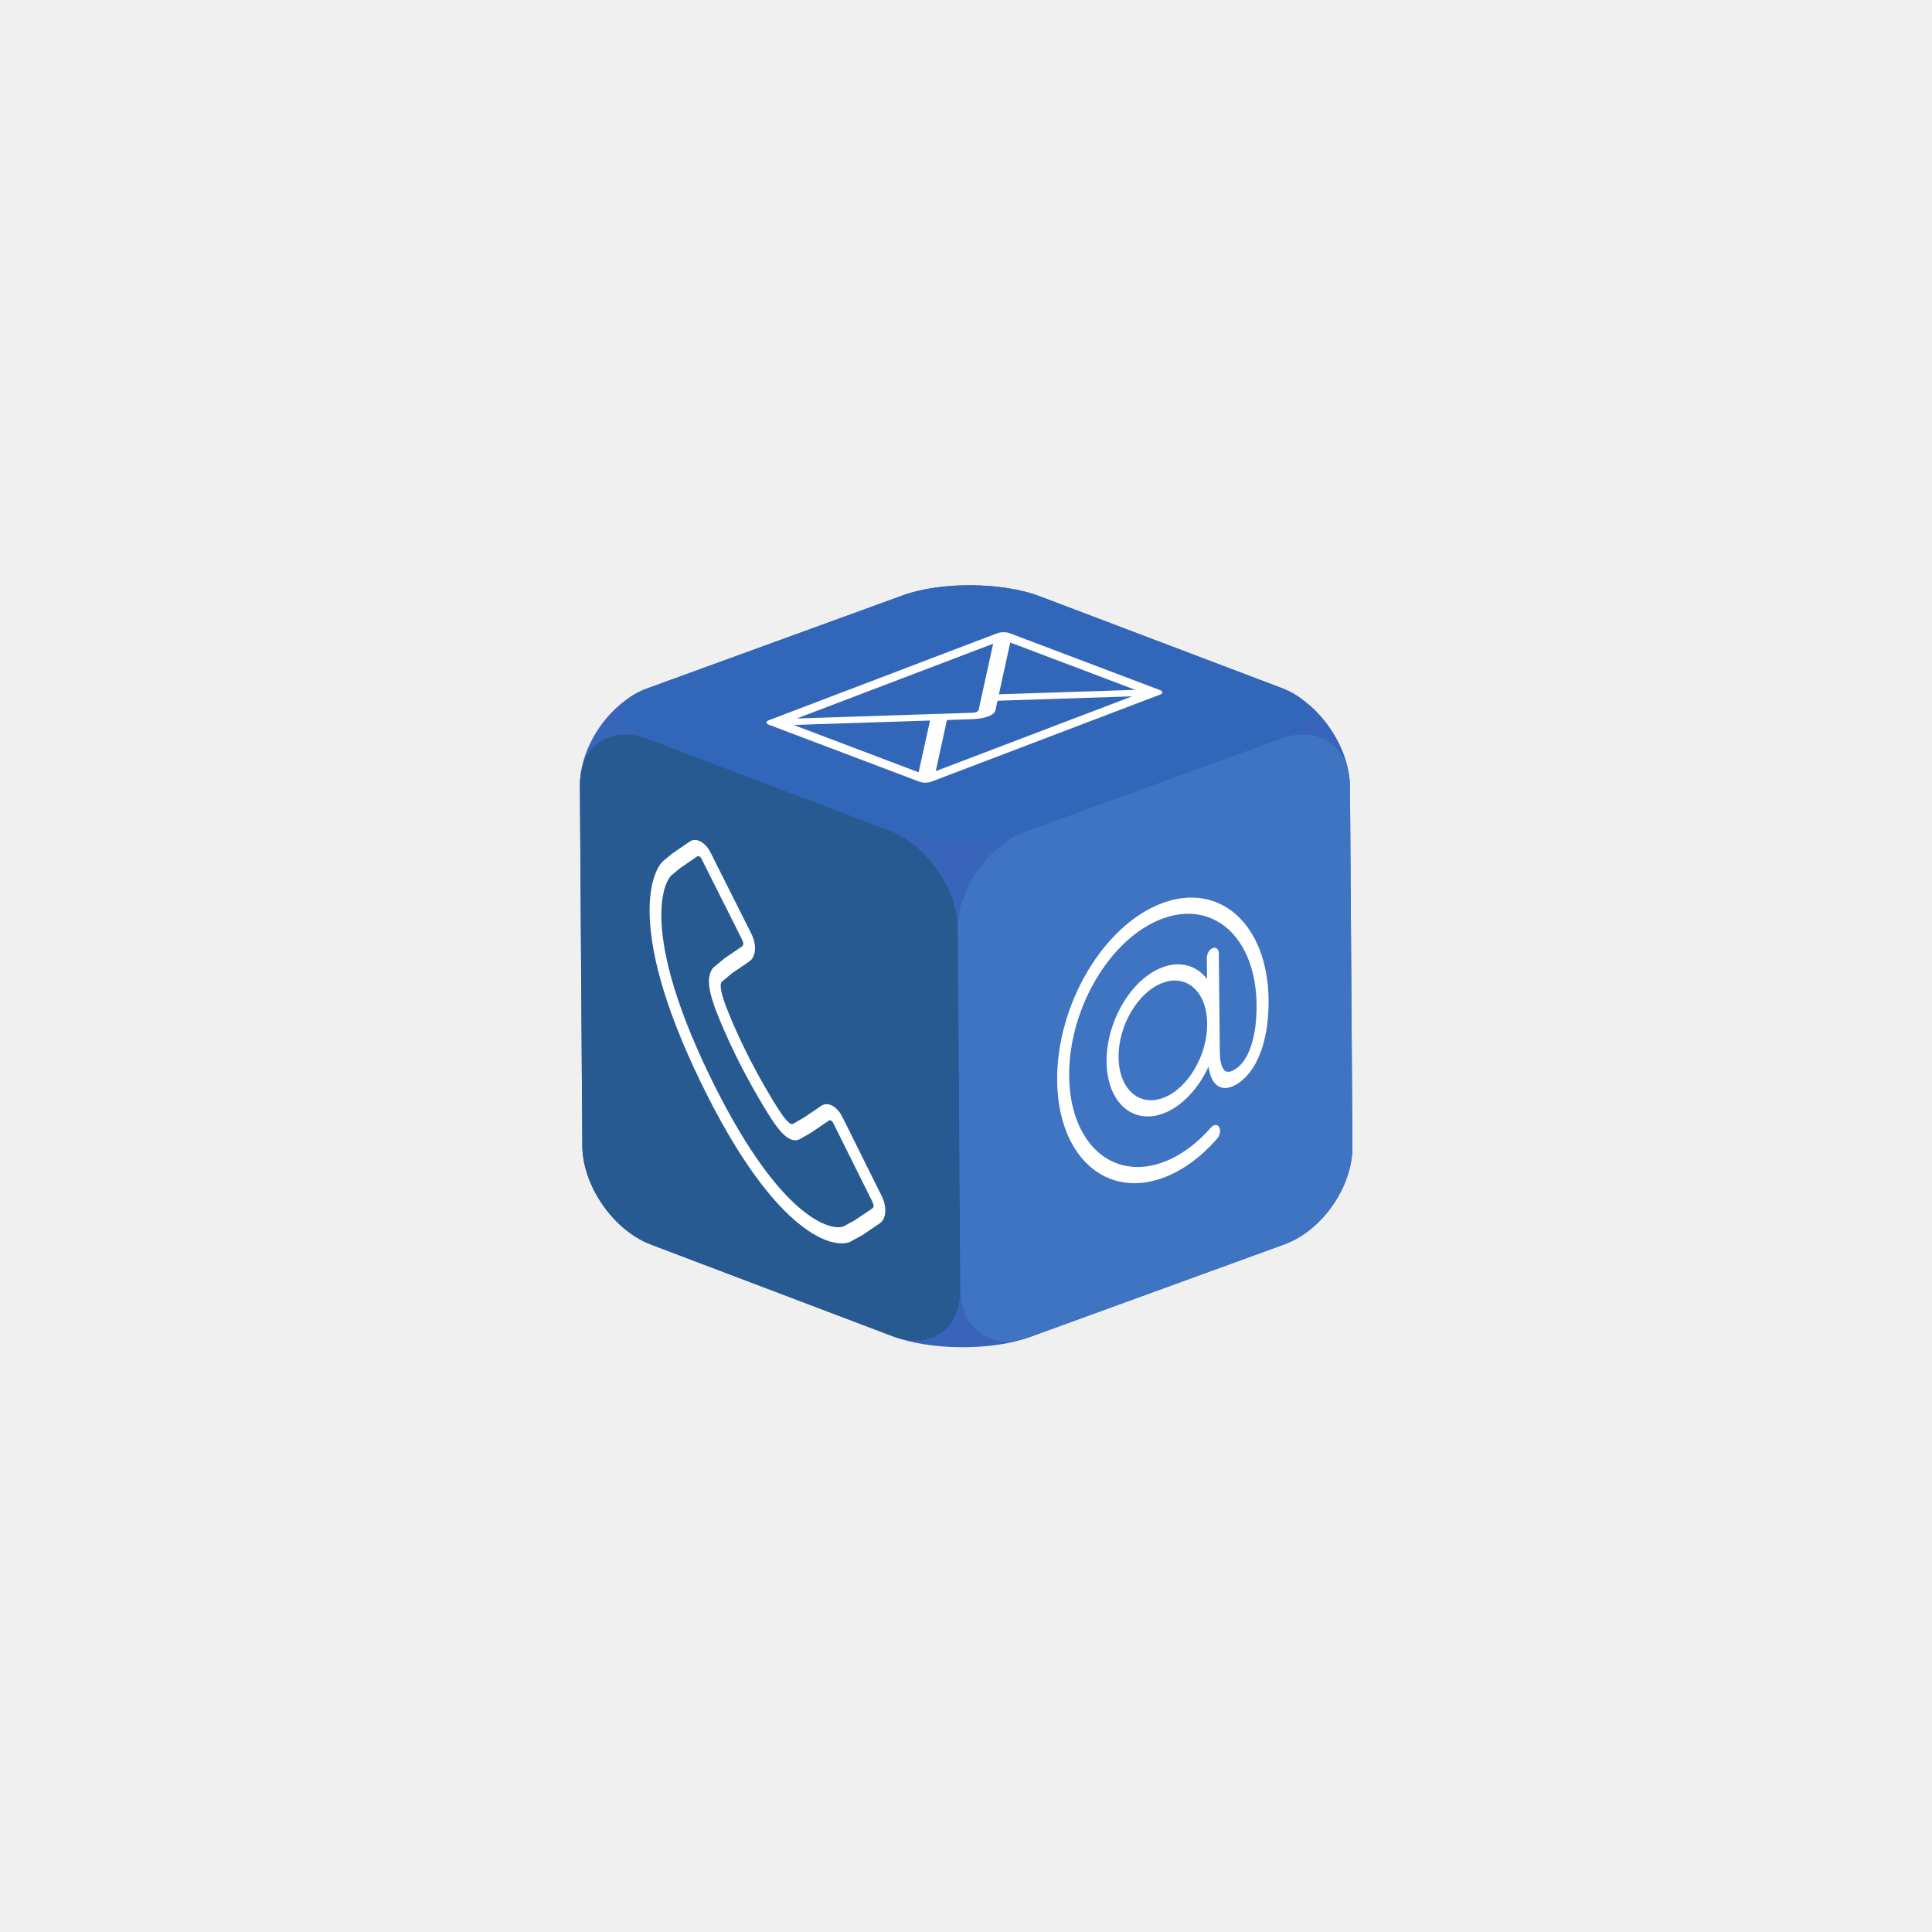
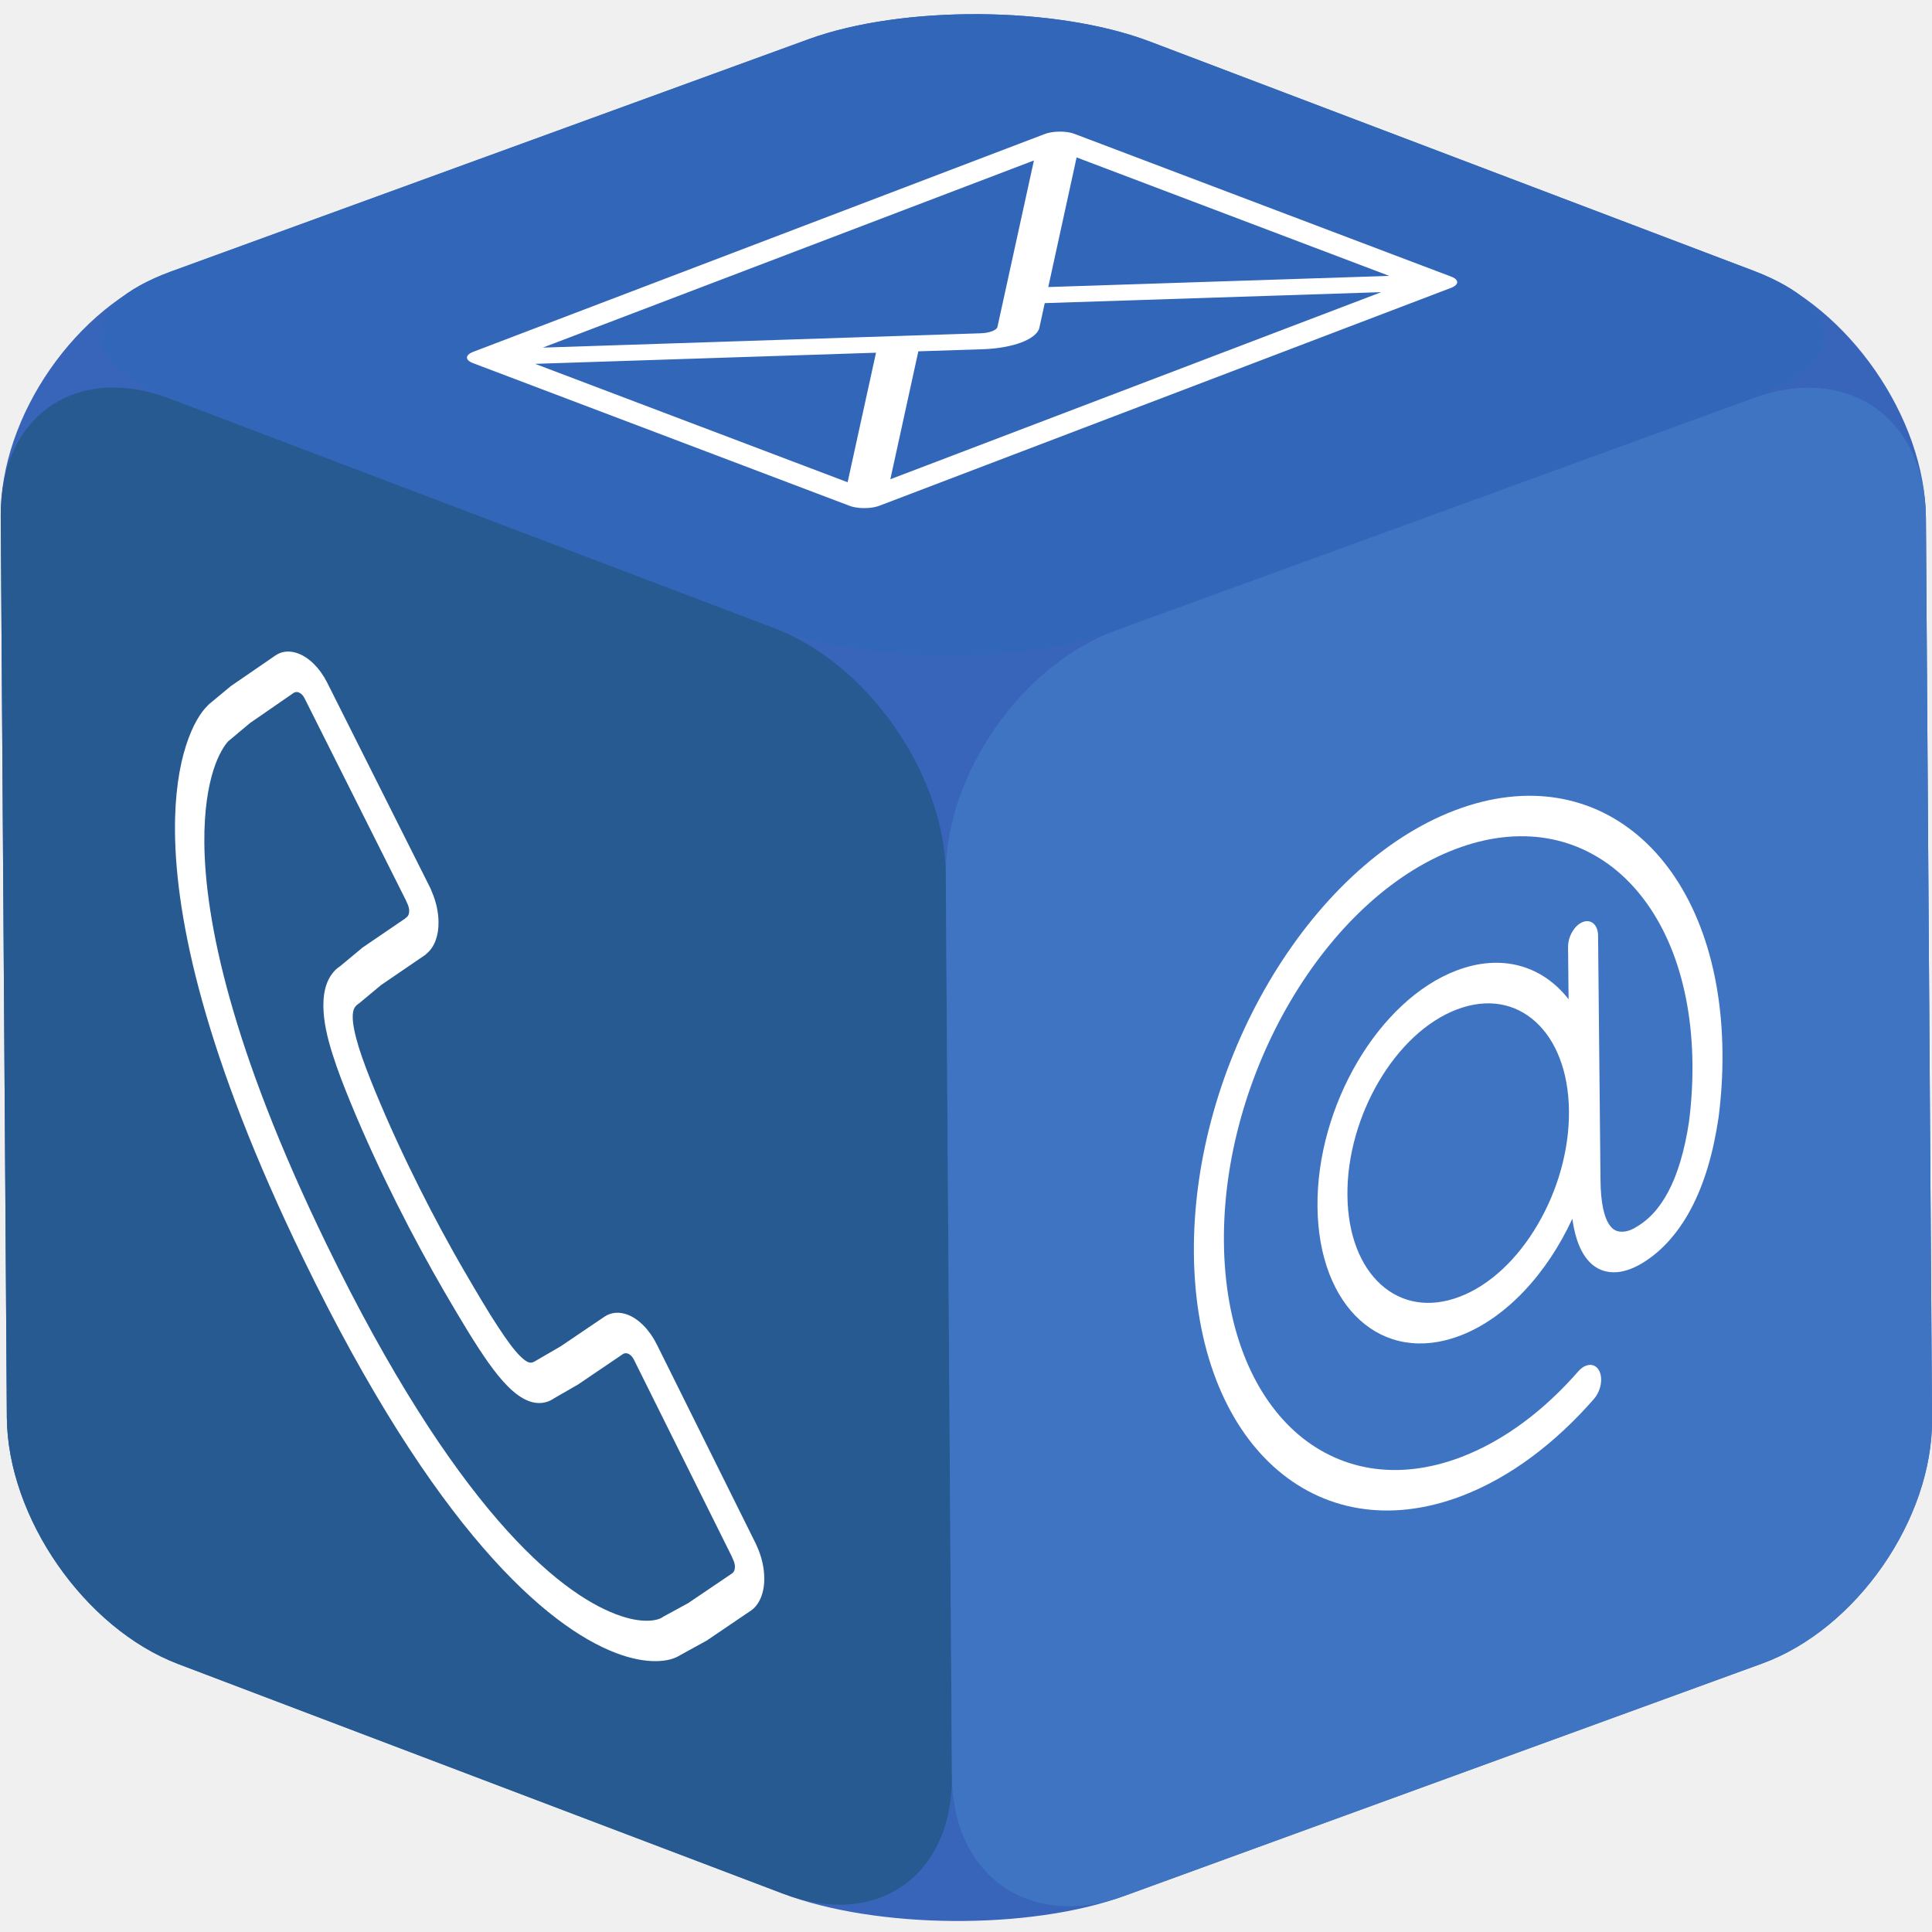
<svg xmlns="http://www.w3.org/2000/svg" width="500" zoomAndPan="magnify" viewBox="0 0 375 375" height="500" preserveAspectRatio="xMidYMid meet" version="1.0">
  <defs>
-     <clipPath id="ff9907e41f">
-       <path d="M 112.559 113.598 L 262.5 113.598 L 262.5 261.496 L 112.559 261.496 Z M 112.559 113.598 " clip-rule="nonzero" />
+     <clipPath id="197da72664">
+       <path d="M 0.145 2.75 L 375 2.75 L 375 372.863 L 0.145 372.863 Z M 0.145 2.75 " clip-rule="nonzero" />
    </clipPath>
-     <clipPath id="a04dcaa6f3">
-       <path d="M 112.5 142 L 187 142 L 187 261 L 112.5 261 Z M 112.5 142 " clip-rule="nonzero" />
-     </clipPath>
-     <clipPath id="4b79ce8ba1">
-       <path d="M 185.855 142.566 L 262.5 142.566 L 262.5 260.375 L 185.855 260.375 Z M 185.855 142.566 " clip-rule="nonzero" />
+     <clipPath id="5469792863">
+       <path d="M 183.395 75.238 L 375 75.238 L 375 370.062 L 183.395 370.062 Z M 183.395 75.238 " clip-rule="nonzero" />
    </clipPath>
  </defs>
-   <g clip-path="url(#ff9907e41f)">
-     <path fill="#3865b9" d="M 262.027 152.672 C 261.977 144.898 255.988 136.285 248.723 133.531 L 201.77 115.719 C 194.504 112.965 182.582 112.883 175.277 115.543 L 125.738 133.574 C 118.438 136.23 112.504 144.766 112.559 152.535 L 113.031 222.422 C 113.086 230.195 119.074 238.809 126.34 241.566 L 173.293 259.375 C 180.559 262.133 192.477 262.211 199.781 259.555 L 249.32 241.523 C 256.625 238.863 262.555 230.332 262.504 222.559 L 262.027 152.672 " fill-opacity="1" fill-rule="nonzero" />
+   <g clip-path="url(#197da72664)">
+     <path fill="#3865b9" d="M 373.82 100.531 C 373.691 81.082 358.719 59.527 340.551 52.629 L 223.172 8.059 C 205.008 1.16 175.207 0.961 156.949 7.609 L 33.102 52.734 C 14.844 59.387 0.012 80.742 0.145 100.188 L 1.328 275.086 C 1.461 294.531 16.434 316.09 34.598 322.988 L 151.977 367.555 C 170.145 374.453 199.945 374.656 218.203 368.004 L 342.051 322.879 C 360.309 316.23 375.141 294.875 375.008 275.426 L 373.82 100.531 " fill-opacity="1" fill-rule="nonzero" />
  </g>
-   <path fill="#3266b9" d="M 201.77 115.719 C 194.504 112.965 182.582 112.883 175.277 115.543 L 125.738 133.574 C 118.438 136.23 118.406 140.66 125.672 143.418 L 172.625 161.227 C 179.891 163.984 191.812 164.062 199.117 161.406 L 248.656 143.375 C 255.957 140.715 255.988 136.285 248.723 133.531 L 201.77 115.719 " fill-opacity="1" fill-rule="nonzero" />
-   <g clip-path="url(#a04dcaa6f3)">
-     <path fill="#265a91" d="M 186.406 250.258 C 186.461 258.027 180.559 262.133 173.293 259.375 L 126.34 241.566 C 119.074 238.809 113.086 230.195 113.031 222.422 L 112.559 152.535 C 112.504 144.766 118.406 140.66 125.672 143.418 L 172.625 161.227 C 179.891 163.984 185.879 172.598 185.934 180.367 L 186.406 250.258 " fill-opacity="1" fill-rule="nonzero" />
+   <path fill="#3266b9" d="M 223.172 8.059 C 205.008 1.16 175.207 0.961 156.949 7.609 L 33.102 52.734 C 14.844 59.387 14.766 70.473 32.934 77.367 L 150.312 121.938 C 168.48 128.836 198.281 129.039 216.539 122.387 L 340.387 77.262 C 358.645 70.609 358.719 59.527 340.551 52.629 L 223.172 8.059 " fill-opacity="1" fill-rule="nonzero" />
+   <path fill="#265a91" d="M 184.77 344.738 C 184.898 364.188 170.145 374.453 151.977 367.555 L 34.598 322.988 C 16.434 316.09 1.461 294.531 1.328 275.086 L 0.145 100.188 C 0.012 80.742 14.766 70.473 32.934 77.367 L 150.312 121.938 C 168.48 128.836 183.449 150.391 183.582 169.84 L 184.77 344.738 " fill-opacity="1" fill-rule="nonzero" />
+   <g clip-path="url(#5469792863)">
+     <path fill="#3f74c3" d="M 340.387 77.262 C 358.645 70.609 373.691 81.082 373.82 100.531 L 375.008 275.426 C 375.141 294.875 360.309 316.23 342.051 322.879 L 218.203 368.004 C 199.945 374.656 184.898 364.188 184.77 344.738 L 183.582 169.84 C 183.449 150.391 198.281 129.039 216.539 122.387 L 340.387 77.262 " fill-opacity="1" fill-rule="nonzero" />
  </g>
-   <g clip-path="url(#4b79ce8ba1)">
-     <path fill="#3f74c3" d="M 248.656 143.375 C 255.957 140.715 261.977 144.898 262.027 152.672 L 262.504 222.559 C 262.555 230.332 256.625 238.863 249.32 241.523 L 199.781 259.555 C 192.477 262.211 186.461 258.027 186.406 250.258 L 185.934 180.367 C 185.879 172.598 191.812 164.062 199.117 161.406 L 248.656 143.375 " fill-opacity="1" fill-rule="nonzero" />
-   </g>
-   <path fill="#ffffff" d="M 169.359 234.523 L 169.348 234.527 L 169.324 234.547 L 165.93 236.84 L 163.988 237.898 L 163.922 237.941 C 163.781 238.051 163.359 238.207 162.742 238.207 C 162.141 238.215 161.344 238.09 160.371 237.719 C 160.348 237.711 160.324 237.703 160.301 237.691 C 158.082 236.852 154.973 234.812 151.156 230.41 C 147.344 226.008 142.82 219.227 137.824 208.953 C 130.398 193.676 128.422 183.832 128.367 177.883 C 128.344 175.344 128.668 173.504 129.078 172.207 C 129.473 170.969 129.973 170.246 130.254 169.961 L 130.258 169.965 L 131.906 168.582 L 135.309 166.234 C 135.434 166.164 135.562 166.16 135.691 166.207 C 135.863 166.273 136.02 166.414 136.145 166.66 L 144.016 182.336 C 144.047 182.414 144.082 182.492 144.121 182.57 C 144.219 182.762 144.266 182.977 144.27 183.148 C 144.266 183.375 144.219 183.535 144.051 183.66 C 144.012 183.688 143.977 183.719 143.941 183.754 L 140.629 186.008 L 140.578 186.055 L 138.875 187.465 L 138.875 187.461 C 138.449 187.75 138.109 188.188 137.898 188.73 C 137.684 189.262 137.602 189.895 137.605 190.535 C 137.617 191.75 137.914 192.988 138.309 194.238 C 138.703 195.492 139.203 196.766 139.715 198.012 C 141.961 203.453 144.613 208.566 146.961 212.621 C 148.297 214.91 149.398 216.754 150.414 218.184 C 150.926 218.902 151.418 219.52 151.926 220.027 C 152.434 220.535 152.969 220.945 153.539 221.164 C 153.547 221.168 153.555 221.168 153.562 221.172 C 154.273 221.441 154.965 221.336 155.508 220.965 L 155.504 220.961 L 157.398 219.871 L 157.441 219.844 L 160.875 217.516 C 161 217.445 161.129 217.441 161.258 217.492 C 161.43 217.555 161.59 217.707 161.715 217.953 L 169.305 233.203 C 169.336 233.285 169.371 233.371 169.41 233.453 C 169.508 233.641 169.559 233.852 169.559 234.031 C 169.555 234.242 169.508 234.398 169.359 234.523 Z M 171.289 232.477 C 171.258 232.391 171.219 232.312 171.18 232.23 L 163.48 216.75 L 163.477 216.746 C 162.906 215.602 162.059 214.785 161.23 214.473 C 160.594 214.23 159.961 214.27 159.438 214.621 L 156.016 216.934 L 154.117 218.031 L 154.074 218.059 C 153.812 218.223 153.684 218.207 153.512 218.152 C 153.375 218.102 153.176 217.969 152.879 217.68 C 152.445 217.254 151.852 216.469 151.133 215.355 C 150.406 214.254 149.562 212.832 148.578 211.133 L 148.578 211.145 C 146.324 207.262 143.766 202.309 141.629 197.137 C 141.141 195.953 140.688 194.789 140.371 193.777 C 140.055 192.766 139.883 191.914 139.887 191.402 C 139.883 191.125 139.914 190.93 139.973 190.777 C 140.035 190.621 140.129 190.496 140.312 190.367 L 140.375 190.328 L 142.094 188.898 L 145.496 186.578 C 145.547 186.543 145.594 186.5 145.633 186.453 C 146.25 185.945 146.562 185.023 146.547 184.016 C 146.543 183.258 146.363 182.434 146.027 181.664 C 145.988 181.559 145.949 181.453 145.898 181.355 L 137.902 165.445 C 137.332 164.309 136.492 163.504 135.664 163.188 C 135.027 162.945 134.387 162.984 133.867 163.352 L 130.441 165.703 L 130.391 165.742 L 128.695 167.145 L 128.668 167.18 C 128.094 167.719 127.465 168.715 126.945 170.32 C 126.43 171.914 126.059 174.117 126.086 177.02 C 126.148 183.836 128.402 194.402 136.039 210.113 C 141.172 220.672 145.895 227.801 150.016 232.555 C 154.137 237.316 157.656 239.699 160.328 240.711 C 161.539 241.172 162.57 241.348 163.41 241.34 C 164.238 241.34 164.875 241.168 165.363 240.844 L 167.281 239.793 L 167.344 239.766 L 170.75 237.457 L 170.777 237.441 C 171.488 236.961 171.855 235.984 171.84 234.895 C 171.832 234.102 171.641 233.258 171.289 232.477 " fill-opacity="1" fill-rule="nonzero" />
-   <path fill="#ffffff" d="M 181.629 149.672 L 183.801 139.75 L 188.832 139.586 C 189.988 139.547 191.031 139.352 191.812 139.055 C 192.578 138.762 193.094 138.363 193.195 137.926 L 193.613 136.012 L 219.742 135.16 Z M 178.309 149.906 L 154.043 140.719 L 180.516 139.855 Z M 192.773 124.945 L 189.941 137.848 C 189.918 137.984 189.766 138.098 189.527 138.191 C 189.281 138.281 188.977 138.34 188.625 138.352 L 182.273 138.559 C 182.223 138.559 182.168 138.562 182.113 138.562 L 154.645 139.461 Z M 196.09 124.711 L 220.363 133.898 L 193.887 134.762 Z M 225.621 134.305 C 225.617 134.293 225.609 134.277 225.602 134.262 C 225.543 134.137 225.375 134.027 225.141 133.945 L 195.953 122.895 C 195.734 122.809 195.445 122.746 195.113 122.719 C 195.043 122.715 194.969 122.711 194.891 122.711 C 194.875 122.711 194.855 122.711 194.84 122.711 C 194.816 122.711 194.797 122.707 194.773 122.707 C 194.754 122.707 194.734 122.711 194.715 122.711 C 194.629 122.711 194.539 122.715 194.453 122.723 C 194.133 122.746 193.844 122.809 193.617 122.895 C 193.609 122.898 193.602 122.898 193.594 122.902 L 149.266 139.781 C 149.258 139.781 149.25 139.785 149.242 139.789 C 149.016 139.875 148.855 139.984 148.789 140.105 C 148.777 140.133 148.77 140.156 148.762 140.184 C 148.762 140.188 148.762 140.188 148.762 140.191 C 148.758 140.203 148.754 140.215 148.754 140.227 C 148.75 140.391 148.918 140.551 149.219 140.664 L 178.469 151.734 C 178.664 151.809 178.91 151.863 179.176 151.891 C 179.18 151.891 179.18 151.891 179.184 151.891 C 179.234 151.895 179.285 151.898 179.336 151.902 C 179.43 151.906 179.523 151.91 179.617 151.91 C 179.633 151.91 179.648 151.91 179.664 151.91 C 179.758 151.906 179.848 151.906 179.934 151.898 C 180.262 151.871 180.555 151.812 180.781 151.723 C 180.801 151.719 180.82 151.707 180.84 151.699 L 225.086 134.855 C 225.109 134.848 225.129 134.84 225.148 134.832 C 225.383 134.746 225.543 134.629 225.609 134.504 C 225.625 134.465 225.637 134.43 225.637 134.391 C 225.637 134.363 225.633 134.336 225.621 134.305 " fill-opacity="1" fill-rule="nonzero" />
-   <path fill="#ffffff" d="M 231.871 207.5 C 230.336 210.117 228.207 212.172 225.828 213.078 C 223.449 213.984 221.293 213.562 219.711 212.129 C 218.133 210.707 217.145 208.297 217.113 205.211 C 217.082 202.129 218.02 198.988 219.555 196.379 C 221.098 193.758 223.227 191.703 225.605 190.797 C 227.984 189.891 230.141 190.316 231.719 191.746 C 233.293 193.172 234.285 195.582 234.312 198.664 C 234.344 201.75 233.41 204.891 231.871 207.5 Z M 246.234 194.129 C 246.086 179.441 236.785 171.039 225.453 175.352 C 214.121 179.668 205.051 195.066 205.195 209.75 C 205.34 224.434 214.648 232.836 225.98 228.531 C 229.727 227.105 233.246 224.449 236.25 221.008 C 236.797 220.383 236.977 219.391 236.648 218.797 C 236.43 218.395 236.035 218.273 235.633 218.426 C 235.438 218.5 235.234 218.645 235.051 218.852 C 232.387 221.898 229.285 224.242 225.949 225.512 C 220.918 227.426 216.355 226.523 213.016 223.512 C 209.68 220.488 207.59 215.375 207.523 208.863 C 207.461 202.344 209.434 195.691 212.684 190.164 C 215.941 184.637 220.453 180.281 225.484 178.363 C 230.508 176.453 235.074 177.355 238.414 180.367 C 241.75 183.391 243.836 188.496 243.902 195.016 C 243.918 196.488 243.828 197.977 243.641 199.457 C 243.293 201.812 242.719 203.637 242.012 204.957 C 241.297 206.281 240.477 207.156 239.379 207.766 L 239.383 207.762 C 239.301 207.805 239.188 207.863 239.062 207.91 C 238.848 207.992 238.594 208.043 238.363 208.035 C 238.008 208.016 237.684 207.891 237.379 207.383 C 237.07 206.875 236.781 205.887 236.762 204.039 L 236.574 185.07 C 236.566 184.238 236.035 183.77 235.395 184.012 C 234.754 184.258 234.234 185.125 234.246 185.957 L 234.285 190 C 232.254 187.406 229.102 186.438 225.578 187.777 C 219.539 190.074 214.711 198.277 214.789 206.098 C 214.867 213.918 219.82 218.395 225.859 216.098 C 229.453 214.73 232.621 211.262 234.574 207.027 C 234.652 207.586 234.762 208.082 234.895 208.52 C 235.316 209.918 236.059 210.727 236.867 211.016 C 237.676 211.316 238.48 211.156 239.094 210.922 C 239.316 210.84 239.52 210.742 239.691 210.648 L 239.699 210.648 C 241.301 209.781 242.73 208.258 243.773 206.281 C 244.828 204.312 245.516 201.934 245.926 199.199 L 245.93 199.16 C 246.145 197.48 246.246 195.801 246.234 194.129 " fill-opacity="1" fill-rule="nonzero" />
+   <path fill="#ffffff" d="M 142.148 305.363 L 142.117 305.371 L 142.066 305.418 L 133.574 311.164 L 128.723 313.809 L 128.555 313.922 C 128.199 314.191 127.145 314.582 125.609 314.582 C 124.102 314.602 122.109 314.289 119.676 313.363 C 119.617 313.344 119.559 313.32 119.496 313.297 C 113.953 311.188 106.18 306.094 96.637 295.07 C 87.109 284.051 75.801 267.086 63.309 241.371 C 44.75 203.137 39.801 178.512 39.664 163.625 C 39.605 157.266 40.418 152.66 41.441 149.422 C 42.434 146.316 43.68 144.508 44.383 143.793 L 44.395 143.805 L 48.52 140.348 L 57.027 134.469 C 57.332 134.293 57.652 134.281 57.98 134.402 C 58.406 134.566 58.801 134.918 59.113 135.535 L 78.793 174.762 C 78.867 174.961 78.957 175.156 79.051 175.352 C 79.293 175.828 79.418 176.367 79.426 176.797 C 79.41 177.359 79.297 177.766 78.871 178.078 C 78.777 178.145 78.688 178.227 78.602 178.309 L 70.316 183.957 L 70.195 184.07 L 65.941 187.602 L 65.934 187.59 C 64.867 188.309 64.023 189.41 63.492 190.762 C 62.961 192.094 62.754 193.68 62.766 195.289 C 62.797 198.32 63.535 201.422 64.523 204.547 C 65.504 207.691 66.762 210.875 68.035 213.996 C 73.648 227.605 80.281 240.406 86.152 250.551 C 89.496 256.285 92.25 260.895 94.785 264.473 C 96.066 266.27 97.293 267.812 98.562 269.086 C 99.836 270.363 101.176 271.387 102.598 271.93 C 102.617 271.938 102.641 271.945 102.66 271.953 C 104.434 272.629 106.164 272.367 107.52 271.434 L 107.516 271.426 L 112.25 268.699 L 112.352 268.625 L 120.941 262.805 C 121.246 262.629 121.57 262.617 121.895 262.742 C 122.324 262.902 122.723 263.281 123.035 263.895 L 142.012 302.059 C 142.09 302.27 142.18 302.477 142.277 302.684 C 142.52 303.156 142.648 303.68 142.648 304.133 C 142.637 304.664 142.516 305.055 142.148 305.363 Z M 146.969 300.238 C 146.891 300.031 146.801 299.828 146.699 299.629 L 127.453 260.887 L 127.438 260.879 C 126.016 258.016 123.898 255.973 121.828 255.184 C 120.234 254.582 118.652 254.68 117.348 255.555 L 108.789 261.344 L 104.043 264.094 L 103.938 264.164 C 103.277 264.566 102.957 264.535 102.527 264.398 C 102.188 264.266 101.688 263.941 100.949 263.207 C 99.863 262.145 98.383 260.18 96.582 257.398 C 94.766 254.637 92.656 251.082 90.195 246.832 L 90.195 246.855 C 84.562 237.141 78.16 224.742 72.82 211.805 C 71.602 208.836 70.469 205.926 69.676 203.395 C 68.887 200.859 68.457 198.738 68.465 197.453 C 68.457 196.754 68.539 196.266 68.688 195.891 C 68.836 195.5 69.074 195.184 69.527 194.863 L 69.684 194.762 L 73.98 191.188 L 82.488 185.379 C 82.613 185.293 82.73 185.188 82.836 185.07 C 84.379 183.797 85.16 181.488 85.117 178.965 C 85.102 177.07 84.656 175.012 83.816 173.082 C 83.727 172.82 83.621 172.559 83.492 172.305 L 63.504 132.492 C 62.078 129.652 59.98 127.637 57.91 126.852 C 56.32 126.242 54.715 126.332 53.414 127.258 L 44.855 133.137 L 44.723 133.242 L 40.492 136.75 L 40.422 136.84 C 38.988 138.188 37.41 140.672 36.113 144.691 C 34.824 148.688 33.898 154.199 33.965 161.457 C 34.121 178.516 39.754 204.957 58.852 244.273 C 71.676 270.699 83.484 288.535 93.789 300.434 C 104.094 312.352 112.895 318.312 119.566 320.852 C 122.594 322 125.172 322.441 127.27 322.426 C 129.344 322.418 130.934 321.988 132.164 321.184 L 136.949 318.555 L 137.105 318.48 L 145.625 312.703 L 145.695 312.664 C 147.473 311.465 148.391 309.016 148.344 306.297 C 148.328 304.309 147.852 302.199 146.969 300.238 " fill-opacity="1" fill-rule="nonzero" />
+   <path fill="#ffffff" d="M 172.816 93.02 L 178.25 68.191 L 190.836 67.781 C 193.723 67.684 196.328 67.195 198.277 66.453 C 200.199 65.719 201.484 64.723 201.738 63.625 L 202.785 58.836 L 268.105 56.707 Z M 164.52 93.605 L 103.859 70.621 L 170.035 68.461 Z M 200.684 31.145 L 193.609 63.434 C 193.543 63.77 193.16 64.062 192.566 64.289 C 191.957 64.52 191.191 64.664 190.309 64.691 L 174.438 65.211 C 174.305 65.215 174.164 65.215 174.031 65.223 L 105.359 67.473 Z M 208.969 30.555 L 269.656 53.551 L 203.469 55.715 Z M 282.805 54.57 C 282.793 54.531 282.777 54.496 282.758 54.461 C 282.602 54.145 282.188 53.871 281.605 53.664 L 208.637 26.016 C 208.086 25.793 207.363 25.637 206.539 25.574 C 206.359 25.562 206.172 25.555 205.98 25.551 C 205.938 25.551 205.895 25.551 205.848 25.551 C 205.793 25.551 205.742 25.543 205.688 25.543 C 205.641 25.543 205.59 25.551 205.539 25.551 C 205.32 25.555 205.098 25.562 204.887 25.578 C 204.082 25.645 203.355 25.797 202.789 26.012 C 202.77 26.02 202.754 26.023 202.734 26.031 L 91.91 68.266 C 91.891 68.273 91.875 68.277 91.855 68.285 C 91.289 68.504 90.891 68.777 90.723 69.082 C 90.691 69.148 90.668 69.215 90.652 69.281 C 90.652 69.285 90.652 69.293 90.652 69.297 C 90.645 69.328 90.637 69.359 90.637 69.387 C 90.625 69.797 91.047 70.195 91.801 70.48 L 164.922 98.188 C 165.41 98.371 166.027 98.504 166.691 98.57 C 166.695 98.57 166.699 98.57 166.707 98.574 C 166.832 98.586 166.957 98.594 167.09 98.605 C 167.324 98.617 167.559 98.625 167.793 98.625 C 167.836 98.625 167.871 98.621 167.914 98.621 C 168.145 98.617 168.371 98.609 168.59 98.594 C 169.402 98.531 170.133 98.375 170.707 98.156 C 170.754 98.141 170.801 98.117 170.848 98.102 L 281.469 55.941 C 281.52 55.926 281.57 55.91 281.621 55.891 C 282.203 55.668 282.613 55.379 282.77 55.062 C 282.816 54.973 282.844 54.879 282.844 54.781 C 282.848 54.711 282.832 54.641 282.805 54.57 " fill-opacity="1" fill-rule="nonzero" />
+   <path fill="#ffffff" d="M 298.434 237.734 C 294.59 244.289 289.266 249.43 283.316 251.695 C 277.371 253.961 271.98 252.906 268.027 249.324 C 264.082 245.762 261.609 239.73 261.535 232.016 C 261.457 224.301 263.797 216.434 267.633 209.906 C 271.496 203.348 276.816 198.207 282.766 195.941 C 288.715 193.672 294.098 194.734 298.043 198.316 C 301.98 201.883 304.457 207.914 304.535 215.625 C 304.609 223.344 302.273 231.211 298.434 237.734 Z M 334.332 204.273 C 333.965 167.523 310.715 146.496 282.383 157.289 C 254.055 168.086 231.375 206.621 231.734 243.371 C 232.102 280.117 255.367 301.141 283.703 290.371 C 293.066 286.801 301.859 280.152 309.375 271.543 C 310.746 269.98 311.191 267.492 310.375 266.008 C 309.82 265 308.844 264.695 307.836 265.082 C 307.34 265.27 306.84 265.625 306.379 266.141 C 299.715 273.773 291.961 279.629 283.629 282.812 C 271.047 287.605 259.645 285.344 251.285 277.809 C 242.945 270.238 237.723 257.441 237.562 241.148 C 237.402 224.836 242.332 208.191 250.461 194.352 C 258.605 180.523 269.879 169.621 282.457 164.828 C 295.02 160.039 306.438 162.297 314.781 169.84 C 323.121 177.406 328.34 190.18 328.504 206.492 C 328.543 210.184 328.316 213.906 327.852 217.609 C 326.98 223.5 325.543 228.074 323.777 231.375 C 321.988 234.688 319.945 236.875 317.195 238.402 L 317.211 238.395 C 317.004 238.496 316.723 238.648 316.41 238.77 C 315.867 238.973 315.234 239.102 314.656 239.074 C 313.77 239.027 312.957 238.719 312.191 237.445 C 311.426 236.172 310.703 233.695 310.656 229.082 L 310.184 181.605 C 310.164 179.523 308.844 178.348 307.234 178.957 C 305.629 179.57 304.34 181.746 304.359 183.828 L 304.461 193.949 C 299.387 187.449 291.5 185.023 282.691 188.383 C 267.602 194.133 255.527 214.656 255.723 234.23 C 255.918 253.801 268.301 265.008 283.395 259.258 C 292.387 255.828 300.305 247.152 305.188 236.559 C 305.383 237.949 305.652 239.191 305.988 240.285 C 307.039 243.793 308.895 245.812 310.918 246.539 C 312.938 247.293 314.949 246.891 316.484 246.301 C 317.039 246.09 317.547 245.855 317.98 245.617 L 318 245.613 C 322.004 243.449 325.574 239.637 328.188 234.688 C 330.82 229.758 332.543 223.809 333.562 216.965 L 333.578 216.871 C 334.113 212.668 334.371 208.461 334.332 204.273 " fill-opacity="1" fill-rule="nonzero" />
</svg>
